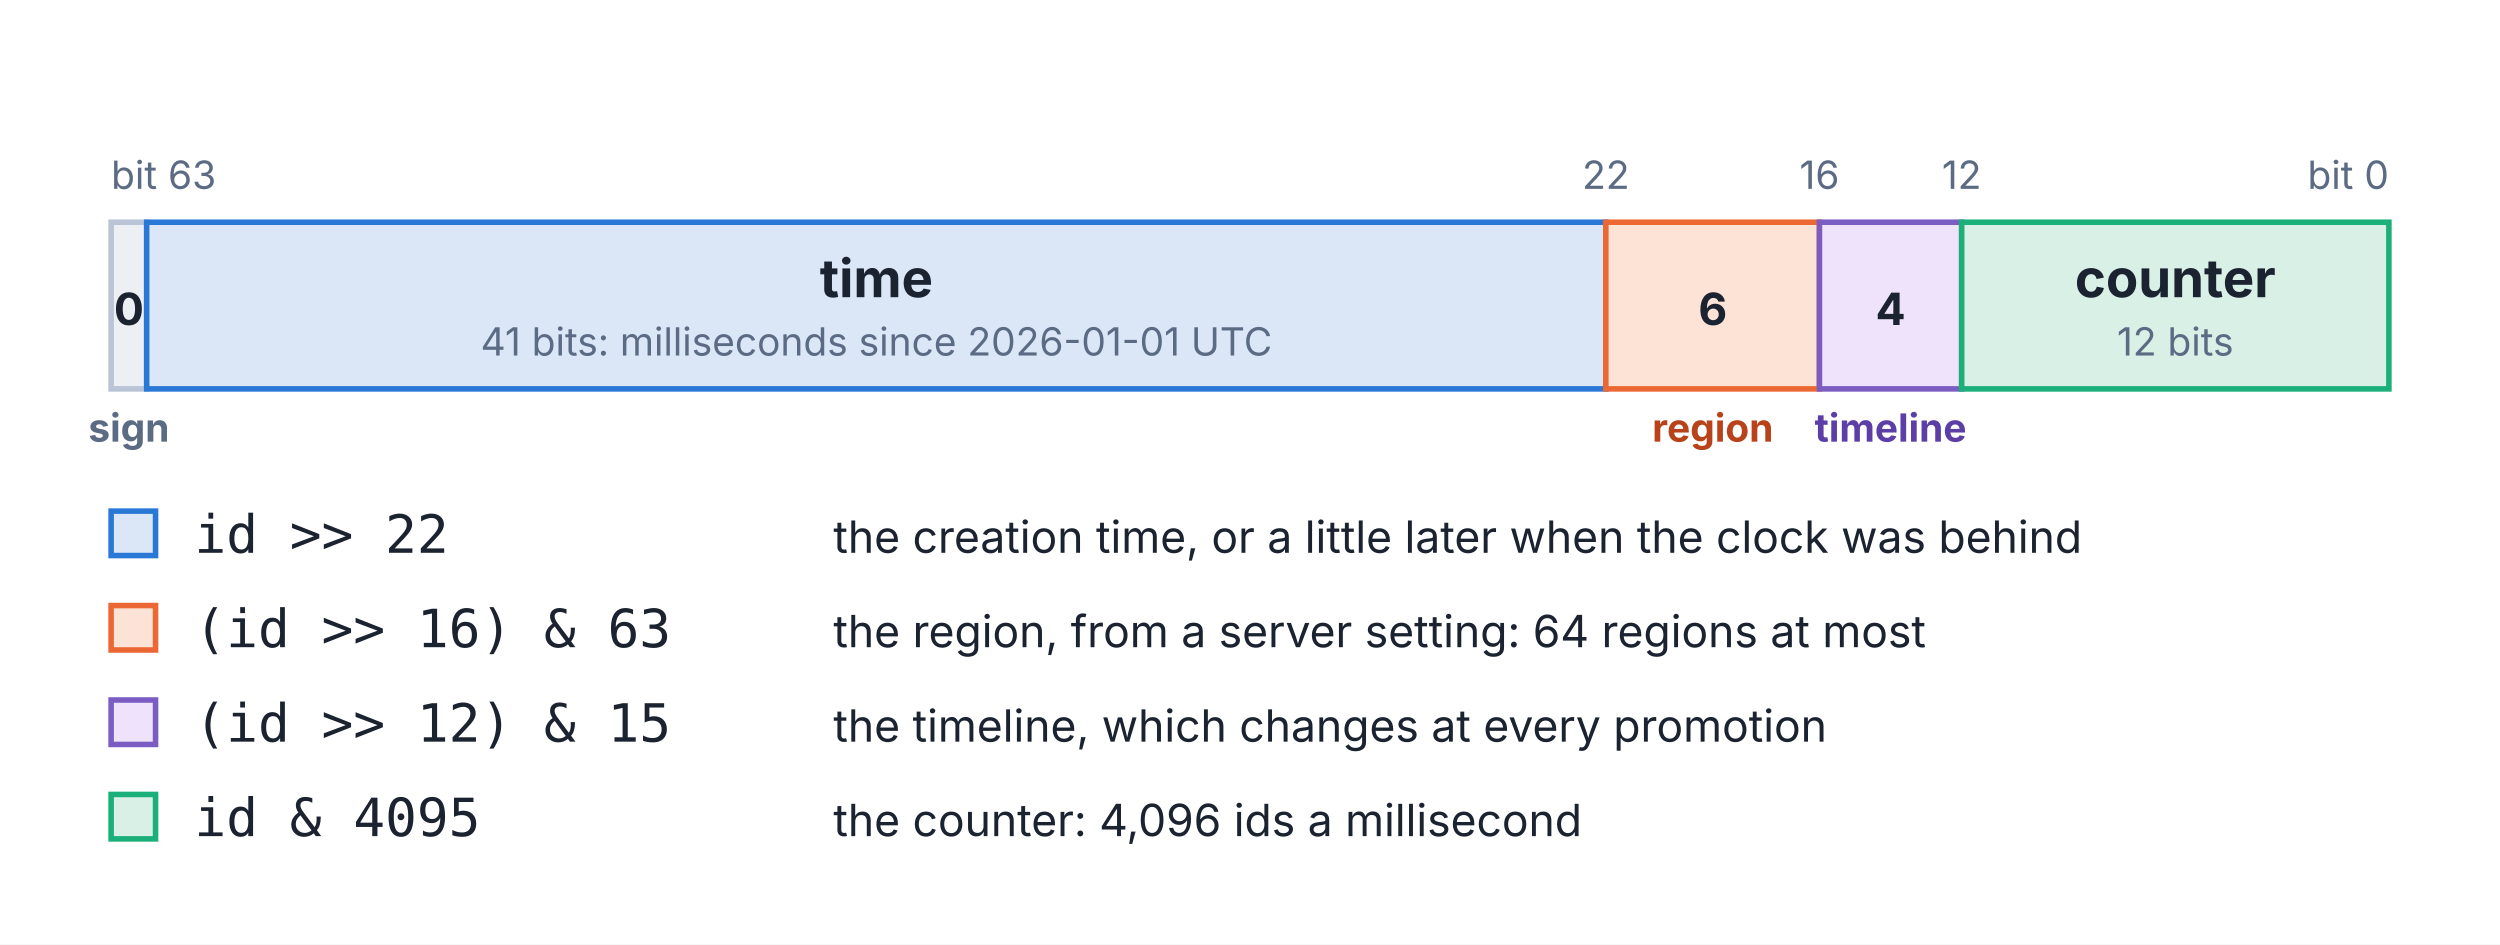
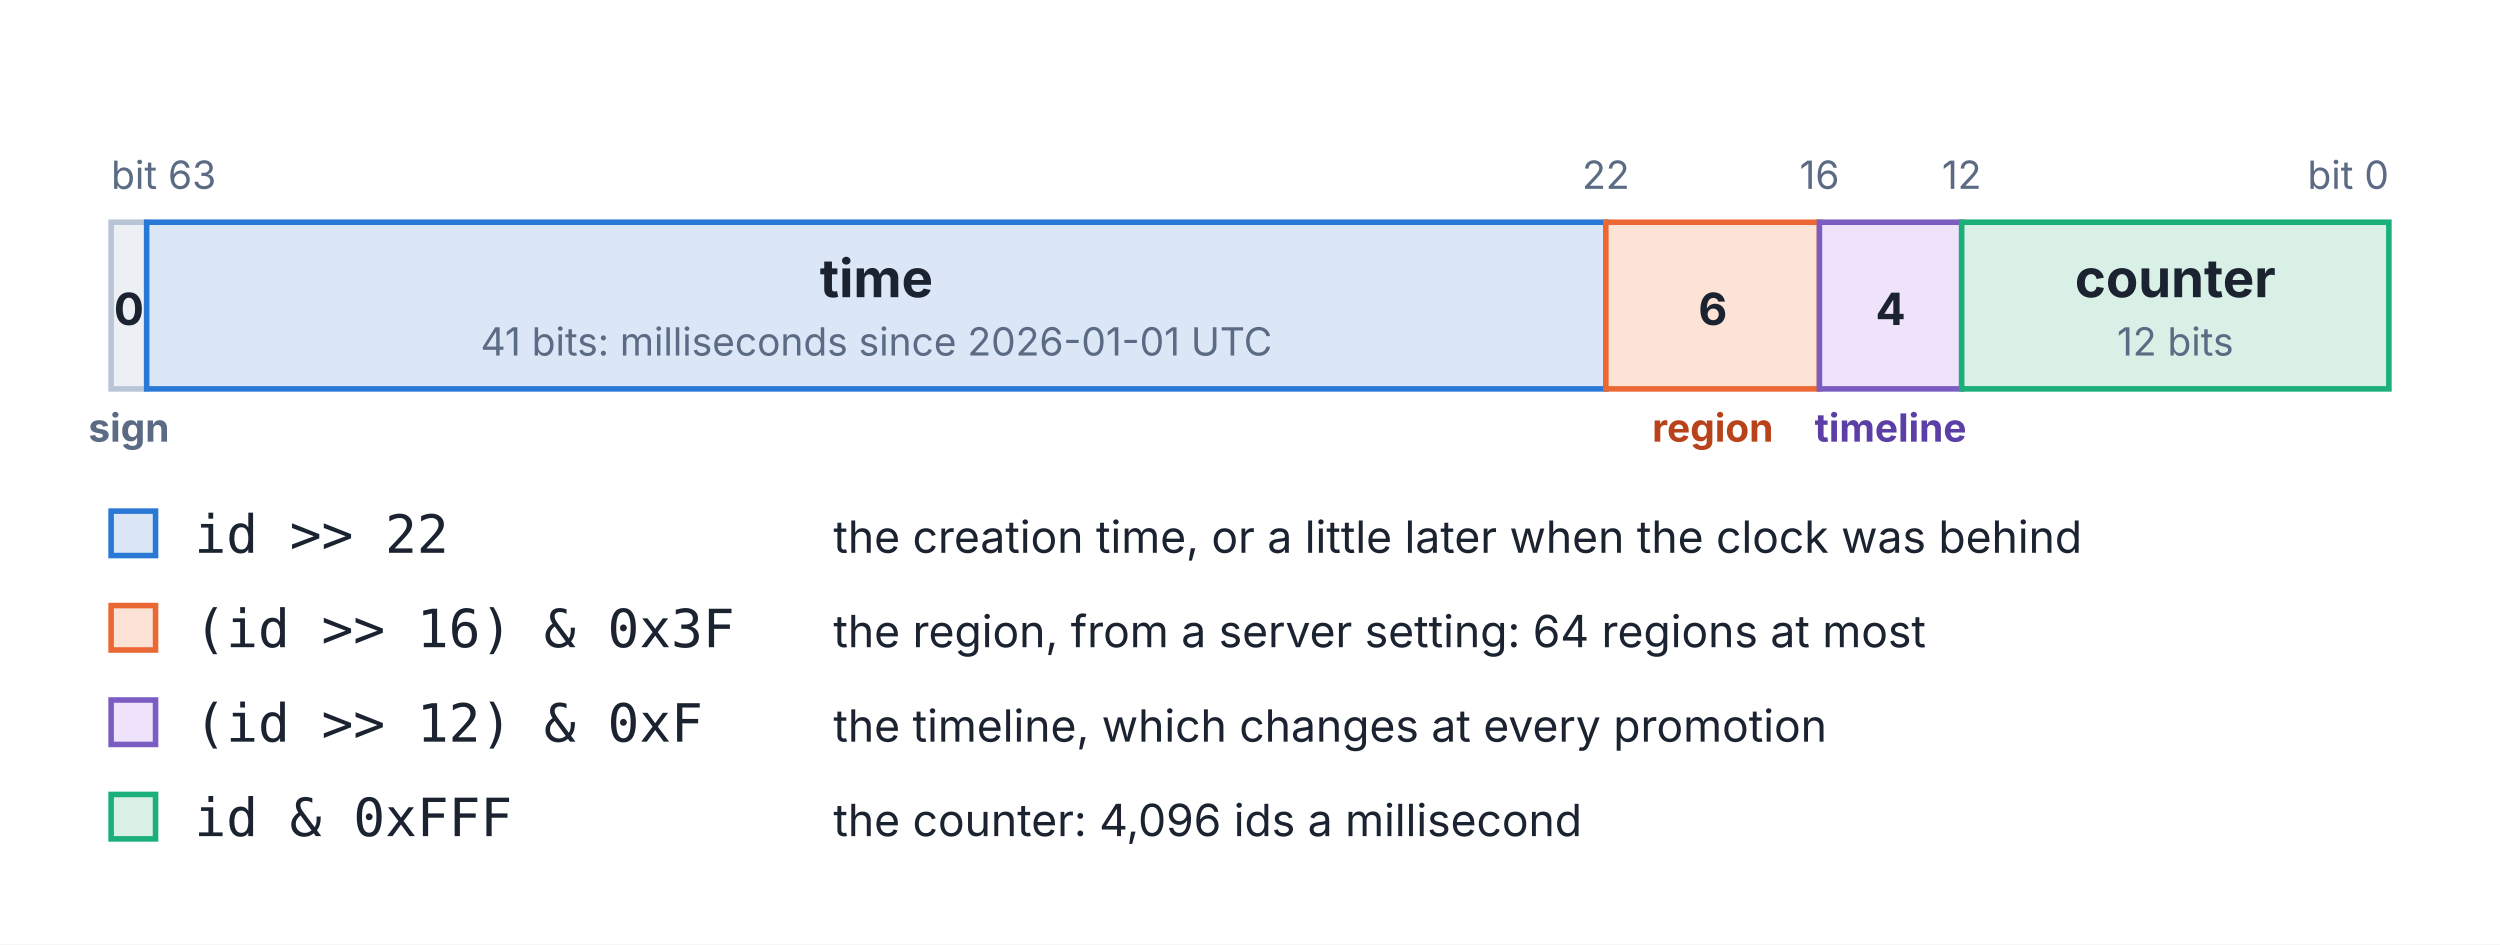
<svg xmlns="http://www.w3.org/2000/svg" viewBox="0 0 900 340" role="img" aria-label="The 64 bits of a regionseq id: the sign bit stays 0, then 41 bits of milliseconds since 2026-01-01 UTC, 6 bits of region, 4 bits of timeline and a 12-bit counter, with the shift and mask that read each field.">
  <style>
    text { font-family: system-ui, -apple-system, 'Segoe UI', sans-serif; fill: #1b2230; }
    .mono { font-family: ui-monospace, 'SF Mono', Menlo, Consolas, monospace; }
    .muted { fill: #5c6b84; } .b { font-weight: 700; }
    
  </style>
  <rect width="900" height="340" fill="#fff" />
  <rect x="40.0" y="80" width="12.8" height="60" fill="#eceff4" stroke="#b9c4d6" stroke-width="2" />
  <text x="46.4" y="117" text-anchor="middle" font-size="16" class="b">0</text>
  <rect x="52.8" y="80" width="525.3" height="60" fill="#dbe7f7" stroke="#2a78d6" stroke-width="2" />
  <text x="315.5" y="107" text-anchor="middle" font-size="19" class="b">time</text>
  <text x="315.5" y="128" text-anchor="middle" font-size="14" class="muted">41 bits: milliseconds since 2026-01-01 UTC</text>
  <rect x="578.1" y="80" width="76.9" height="60" fill="#fde3d5" stroke="#eb6834" stroke-width="2" />
  <text x="616.6" y="117" text-anchor="middle" font-size="16" class="b">6</text>
  <rect x="655.0" y="80" width="51.2" height="60" fill="#efe3fb" stroke="#7a5cc2" stroke-width="2" />
  <text x="680.6" y="117" text-anchor="middle" font-size="16" class="b">4</text>
  <rect x="706.2" y="80" width="153.8" height="60" fill="#d9f0e7" stroke="#1baf7a" stroke-width="2" />
  <text x="783.1" y="107" text-anchor="middle" font-size="19" class="b">counter</text>
  <text x="783.1" y="128" text-anchor="middle" font-size="14" class="muted">12 bits</text>
  <text x="40" y="68" font-size="14" class="muted">bit 63</text>
  <text x="860" y="68" font-size="14" class="muted" text-anchor="end">bit 0</text>
  <text x="578.1" y="68" font-size="14" class="muted" text-anchor="middle">22</text>
  <text x="655.0" y="68" font-size="14" class="muted" text-anchor="middle">16</text>
  <text x="706.2" y="68" font-size="14" class="muted" text-anchor="middle">12</text>
  <text x="46.4" y="159" font-size="14" text-anchor="middle" class="b" style="fill:#5c6b84">sign</text>
  <text x="616.6" y="159" font-size="14" text-anchor="middle" class="b" style="fill:#b8431a">region</text>
  <text x="680.6" y="159" font-size="14" text-anchor="middle" class="b" style="fill:#5b3fa6">timeline</text>
  <rect x="40" y="184" width="16" height="16" fill="#dbe7f7" stroke="#2a78d6" stroke-width="2" />
  <text x="70" y="199" font-size="19" class="mono">id &gt;&gt; 22</text>
  <text x="300" y="199" font-size="16">the creation time, or a little later when the clock was behind</text>
  <rect x="40" y="218" width="16" height="16" fill="#fde3d5" stroke="#eb6834" stroke-width="2" />
-   <text x="70" y="233" font-size="19" class="mono">(id &gt;&gt; 16) &amp; 63</text>
+   <text x="70" y="233" font-size="19" class="mono">(id &gt;&gt; 16) &amp; 0x3F</text>
  <text x="300" y="233" font-size="16">the region, from a server setting: 64 regions at most</text>
  <rect x="40" y="252" width="16" height="16" fill="#efe3fb" stroke="#7a5cc2" stroke-width="2" />
-   <text x="70" y="267" font-size="19" class="mono">(id &gt;&gt; 12) &amp; 15</text>
+   <text x="70" y="267" font-size="19" class="mono">(id &gt;&gt; 12) &amp; 0xF</text>
  <text x="300" y="267" font-size="16">the timeline, which changes at every promotion</text>
  <rect x="40" y="286" width="16" height="16" fill="#d9f0e7" stroke="#1baf7a" stroke-width="2" />
-   <text x="70" y="301" font-size="19" class="mono">id &amp; 4095</text>
+   <text x="70" y="301" font-size="19" class="mono">id &amp; 0xFFF</text>
  <text x="300" y="301" font-size="16">the counter: 4,096 ids a millisecond</text>
</svg>
